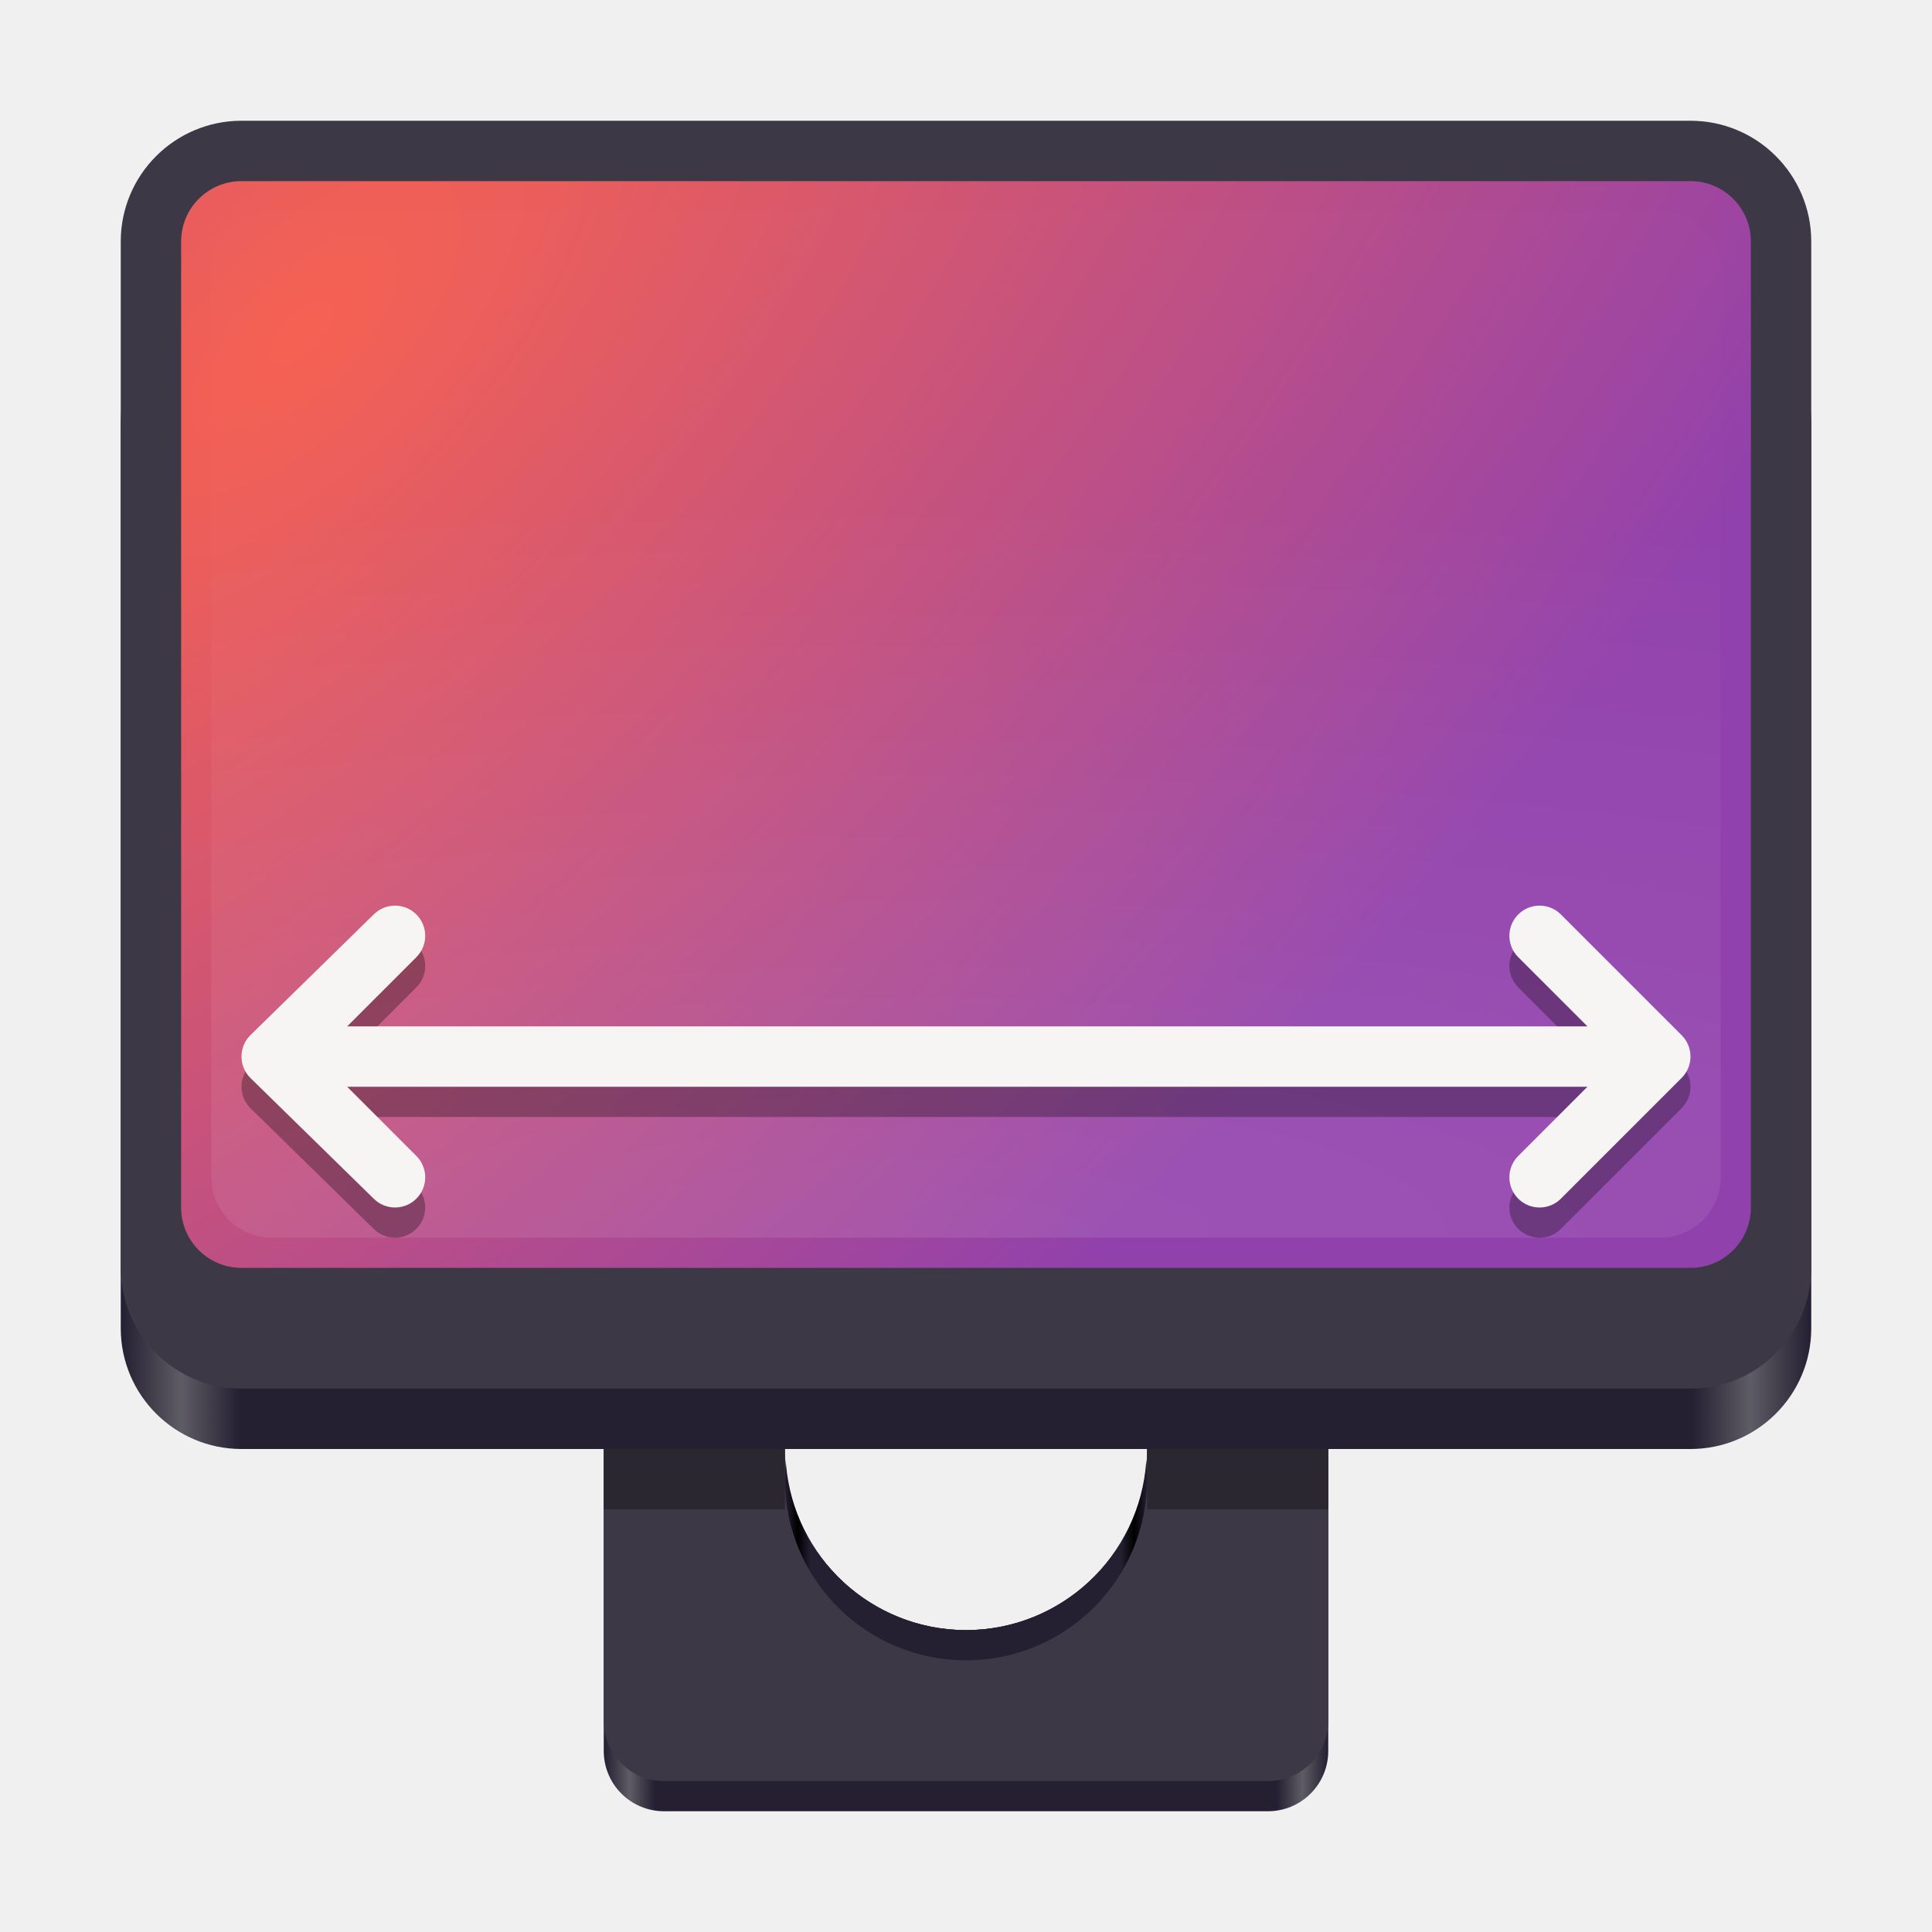
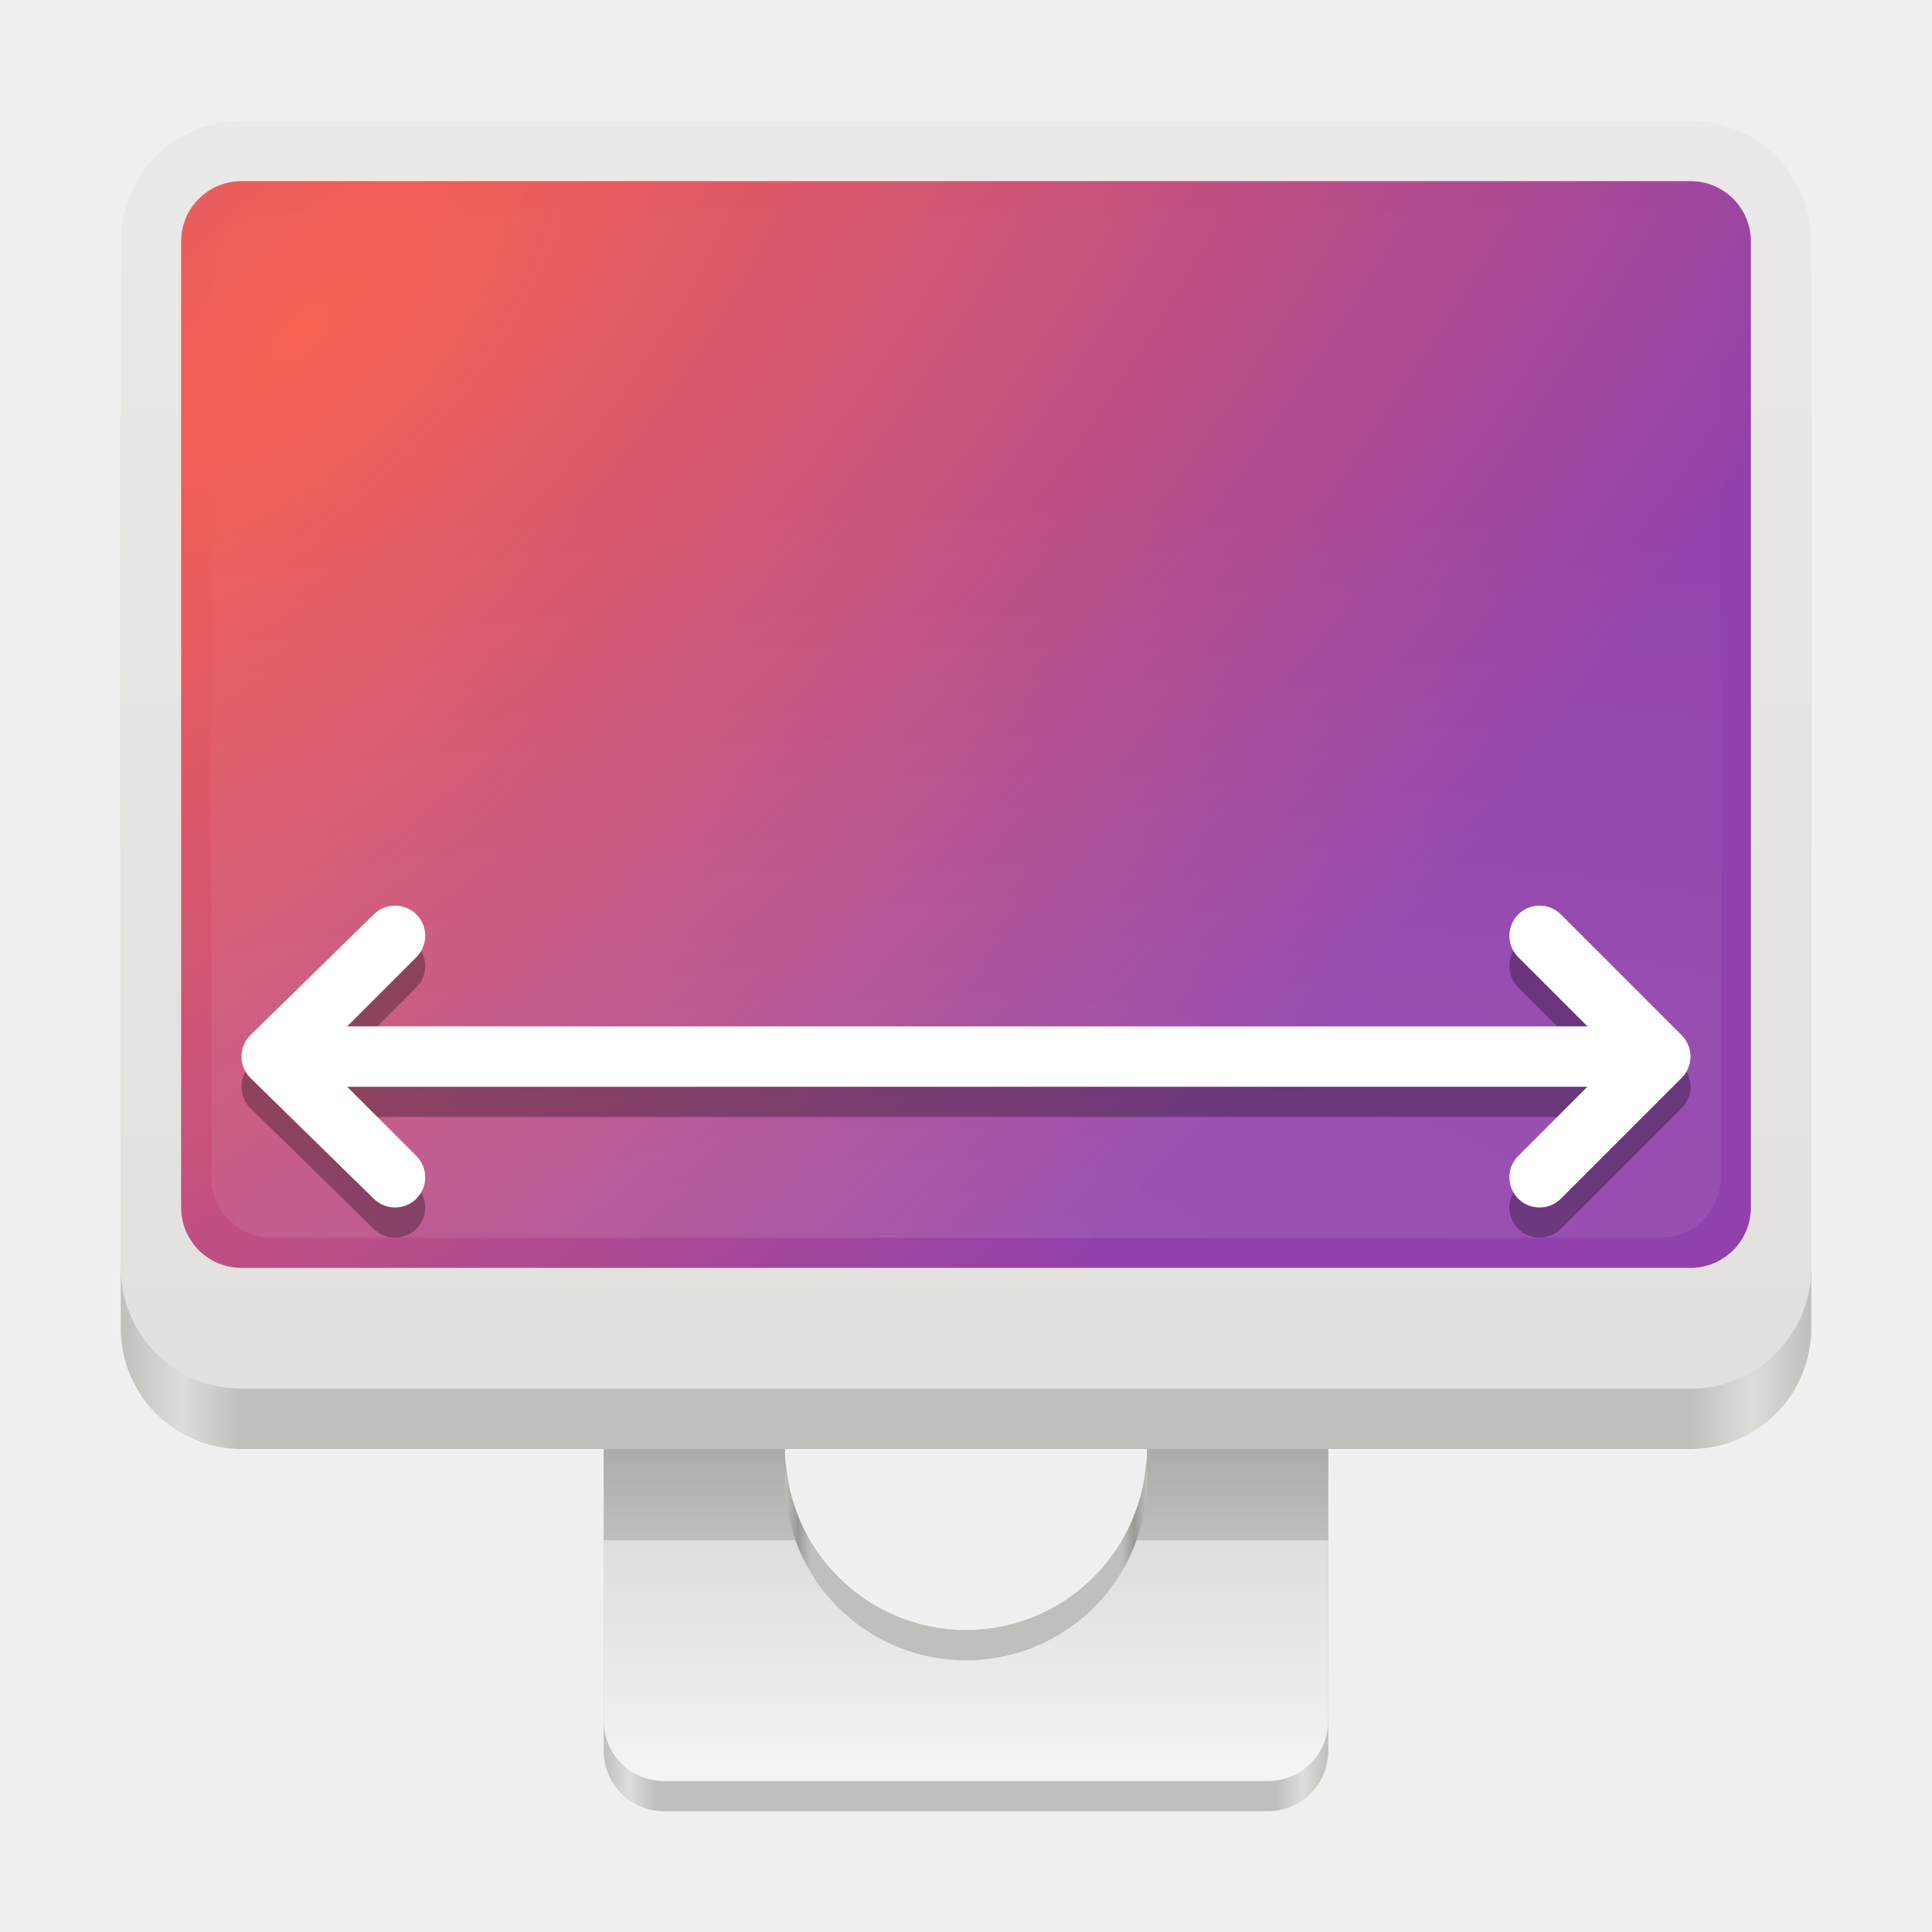
- <svg xmlns="http://www.w3.org/2000/svg" xmlns:xlink="http://www.w3.org/1999/xlink" height="128px" viewBox="0 0 128 128" width="128px">
+ <svg xmlns="http://www.w3.org/2000/svg" xmlns:xlink="http://www.w3.org/1999/xlink" height="128px" viewBox="0 0 128 128" width="128px" version="1.1" id="svg34">
+   <defs id="defs34">
+     <linearGradient id="linearGradient52">
+       <stop style="stop-color:#f6f5f4;stop-opacity:1;" offset="0" id="stop52" />
+       <stop style="stop-color:#deddda;stop-opacity:1;" offset="1" id="stop53" />
+     </linearGradient>
+     <linearGradient id="linearGradient50">
+       <stop style="stop-color:#f6f5f4;stop-opacity:1;" offset="0" id="stop50" />
+       <stop style="stop-color:#deddda;stop-opacity:1;" offset="0.215" id="stop54" />
+       <stop style="stop-color:#c0bfbc;stop-opacity:1;" offset="0.215" id="stop51" />
+       <stop style="stop-color:#9a9996;stop-opacity:1;" offset="0.375" id="stop55" />
+     </linearGradient>
+     <linearGradient id="linearGradient49" gradientUnits="userSpaceOnUse">
+       <stop offset="0" stop-color="#241f31" id="stop44" style="stop-color:#c0bfbc;stop-opacity:1;" />
+       <stop offset="0.036" stop-color="#5e5c64" id="stop45" style="stop-color:#deddda;stop-opacity:1;" />
+       <stop offset="0.071" stop-color="#241f31" id="stop46" style="stop-color:#c0bfbc;stop-opacity:1;" />
+       <stop offset="0.929" stop-color="#241f31" id="stop47" style="stop-color:#c0bfbc;stop-opacity:1;" />
+       <stop offset="0.964" stop-color="#5e5c64" id="stop48" style="stop-color:#deddda;stop-opacity:1;" />
+       <stop offset="1" stop-color="#241f31" id="stop49" style="stop-color:#c0bfbc;stop-opacity:1;" />
+     </linearGradient>
+     <linearGradient xlink:href="#linearGradient50" id="linearGradient51" x1="59.644" y1="117.952" x2="59.644" y2="44.026" gradientUnits="userSpaceOnUse" />
+     <linearGradient xlink:href="#linearGradient52" id="linearGradient53" x1="80.554" y1="-101.468" x2="80.554" y2="127.803" gradientUnits="userSpaceOnUse" />
+     <clipPath id="o-3">
+       <rect height="152" width="192" id="rect20-6" x="0" y="0" />
+     </clipPath>
+     <mask id="n-7">
+       <g filter="url(#e)" id="g19-5" style="filter:url(#e-5)">
+         <rect fill-opacity="0.3" height="128" width="128" id="rect19-3" x="0" y="0" />
+       </g>
+     </mask>
+     <filter id="e-5" height="1" width="1" x="0" y="0">
+       <feColorMatrix in="SourceGraphic" type="matrix" values="0 0 0 0 1 0 0 0 0 1 0 0 0 0 1 0 0 0 1 0" id="feColorMatrix12-6" />
+     </filter>
+   </defs>
  <linearGradient id="a" gradientUnits="userSpaceOnUse">
-     <stop offset="0" stop-color="#241f31" />
-     <stop offset="0.036" stop-color="#5e5c64" />
-     <stop offset="0.071" stop-color="#241f31" />
-     <stop offset="0.929" stop-color="#241f31" />
-     <stop offset="0.964" stop-color="#5e5c64" />
-     <stop offset="1" stop-color="#241f31" />
+     <stop offset="0" stop-color="#241f31" id="stop1" style="stop-color:#c0bfbc;stop-opacity:1;" />
+     <stop offset="0.036" stop-color="#5e5c64" id="stop2" style="stop-color:#deddda;stop-opacity:1;" />
+     <stop offset="0.071" stop-color="#241f31" id="stop3" style="stop-color:#c0bfbc;stop-opacity:1;" />
+     <stop offset="0.929" stop-color="#241f31" id="stop4" style="stop-color:#c0bfbc;stop-opacity:1;" />
+     <stop offset="0.964" stop-color="#5e5c64" id="stop5" style="stop-color:#deddda;stop-opacity:1;" />
+     <stop offset="1" stop-color="#241f31" id="stop6" style="stop-color:#c0bfbc;stop-opacity:1;" />
  </linearGradient>
  <linearGradient id="b" x1="88" x2="40" xlink:href="#a" y1="120" y2="120" />
-   <linearGradient id="c" x1="120" x2="8" xlink:href="#a" y1="96" y2="96" />
+   <linearGradient id="c" x1="120" x2="8" xlink:href="#linearGradient49" y1="96" y2="96" />
  <linearGradient id="d" gradientUnits="userSpaceOnUse" x1="76" x2="52" y1="110" y2="110">
-     <stop offset="0" stop-color="#241f31" />
-     <stop offset="0.036" />
-     <stop offset="0.071" stop-color="#241f31" />
-     <stop offset="0.929" stop-color="#241f31" />
-     <stop offset="0.964" />
-     <stop offset="1" stop-color="#241f31" />
+     <stop offset="0" stop-color="#241f31" id="stop7" style="stop-color:#c0bfbc;stop-opacity:1;" />
+     <stop offset="0.036" id="stop8" style="stop-color:#9a9996;stop-opacity:1;" />
+     <stop offset="0.071" stop-color="#241f31" id="stop9" style="stop-color:#c0bfbc;stop-opacity:1;" />
+     <stop offset="0.929" stop-color="#241f31" id="stop10" style="stop-color:#c0bfbc;stop-opacity:1;" />
+     <stop offset="0.964" id="stop11" style="stop-color:#9a9996;stop-opacity:1;" />
+     <stop offset="1" stop-color="#241f31" id="stop12" style="stop-color:#c0bfbc;stop-opacity:1;" />
  </linearGradient>
-   <filter id="e" height="100%" width="100%" x="0%" y="0%">
-     <feColorMatrix in="SourceGraphic" type="matrix" values="0 0 0 0 1 0 0 0 0 1 0 0 0 0 1 0 0 0 1 0" />
+   <filter id="e" height="1" width="1" x="0" y="0">
+     <feColorMatrix in="SourceGraphic" type="matrix" values="0 0 0 0 1 0 0 0 0 1 0 0 0 0 1 0 0 0 1 0" id="feColorMatrix12" />
  </filter>
  <mask id="f">
-     <g filter="url(#e)">
-       <rect fill-opacity="0.3" height="128" width="128" />
+     <g filter="url(#e)" id="g12">
+       <rect fill-opacity="0.3" height="128" width="128" id="rect12" />
    </g>
  </mask>
  <clipPath id="g">
-     <rect height="152" width="192" />
+     <rect height="152" width="192" id="rect13" />
  </clipPath>
  <mask id="h">
-     <g filter="url(#e)">
-       <rect fill-opacity="0.3" height="128" width="128" />
+     <g filter="url(#e)" id="g14">
+       <rect fill-opacity="0.3" height="128" width="128" id="rect14" />
    </g>
  </mask>
  <clipPath id="i">
-     <rect height="152" width="192" />
+     <rect height="152" width="192" id="rect15" />
  </clipPath>
  <radialGradient id="j" cx="25.244" cy="193.839" gradientTransform="matrix(1.208333 1.166667 -2.537621 2.628251 481.3874 -516.9088)" gradientUnits="userSpaceOnUse" r="48">
-     <stop offset="0" stop-color="#f66151" />
-     <stop offset="1" stop-color="#9141ac" />
+     <stop offset="0" stop-color="#f66151" id="stop15" />
+     <stop offset="1" stop-color="#9141ac" id="stop16" />
  </radialGradient>
  <mask id="k">
-     <g filter="url(#e)">
-       <rect fill-opacity="0.1" height="128" width="128" />
+     <g filter="url(#e)" id="g16">
+       <rect fill-opacity="0.1" height="128" width="128" id="rect16" />
    </g>
  </mask>
  <radialGradient id="l" cx="-28.559" cy="-433.737" gradientTransform="matrix(4.136364 -0.00000036 0 1.090909 186.1318 571.1673)" gradientUnits="userSpaceOnUse" r="44">
-     <stop offset="0" stop-color="#ffffff" />
-     <stop offset="1" stop-color="#ffffff" stop-opacity="0.094" />
+     <stop offset="0" stop-color="#ffffff" id="stop17" />
+     <stop offset="1" stop-color="#ffffff" stop-opacity="0.094" id="stop18" />
  </radialGradient>
  <clipPath id="m">
-     <rect height="152" width="192" />
+     <rect height="152" width="192" id="rect18" />
  </clipPath>
  <mask id="n">
-     <g filter="url(#e)">
-       <rect fill-opacity="0.3" height="128" width="128" />
+     <g filter="url(#e)" id="g19">
+       <rect fill-opacity="0.3" height="128" width="128" id="rect19" />
    </g>
  </mask>
  <clipPath id="o">
-     <rect height="152" width="192" />
+     <rect height="152" width="192" id="rect20" />
  </clipPath>
-   <path d="m 44 48 c -2.215 0 -4 1.785 -4 4 v 64 c 0 2.215 1.785 4 4 4 h 40 c 2.215 0 4 -1.785 4 -4 v -64 c 0 -2.215 -1.785 -4 -4 -4 z m 20 36 c 6.629 0 12 5.371 12 12 s -5.371 12 -12 12 s -12 -5.371 -12 -12 s 5.371 -12 12 -12 z m 0 0" fill="url(#b)" />
-   <path d="m 44 44 c -2.215 0 -4 1.785 -4 4 v 66 c 0 2.215 1.785 4 4 4 h 40 c 2.215 0 4 -1.785 4 -4 v -66 c 0 -2.215 -1.785 -4 -4 -4 z m 20 40 c 6.629 0 12 5.371 12 12 s -5.371 12 -12 12 s -12 -5.371 -12 -12 s 5.371 -12 12 -12 z m 0 0" fill="#3d3846" />
-   <path d="m 16 20 h 96 c 4.418 0 8 3.582 8 8 v 60 c 0 4.418 -3.582 8 -8 8 h -96 c -4.418 0 -8 -3.582 -8 -8 v -60 c 0 -4.418 3.582 -8 8 -8 z m 0 0" fill="url(#c)" />
-   <path d="m 16 8 h 96 c 4.418 0 8 3.582 8 8 v 68 c 0 4.418 -3.582 8 -8 8 h -96 c -4.418 0 -8 -3.582 -8 -8 v -68 c 0 -4.418 3.582 -8 8 -8 z m 0 0" fill="#3d3846" />
-   <path d="m 75.941 96.824 c -0.434 6.281 -5.645 11.16 -11.941 11.176 c -6.227 -0.016 -11.41 -4.793 -11.926 -11 c -0.039 0.332 -0.062 0.664 -0.074 1 c 0 6.629 5.371 12 12 12 s 12 -5.371 12 -12 c 0 -0.395 -0.02 -0.785 -0.059 -1.176 z m 0 0" fill="url(#d)" />
-   <g clip-path="url(#g)" mask="url(#f)" transform="matrix(1 0 0 1 -8 -16)">
-     <path d="m 48 112 h 12 v 4 h -12 z m 0 0" />
+   <mask id="p">
+     <g filter="url(#e)" id="g21">
+       <rect fill-opacity="0.3" height="128" width="128" id="rect21" />
+     </g>
+   </mask>
+   <clipPath id="q">
+     <rect height="152" width="192" id="rect22" />
+   </clipPath>
+   <path d="m 44 48 c -2.215 0 -4 1.785 -4 4 v 64 c 0 2.215 1.785 4 4 4 h 40 c 2.215 0 4 -1.785 4 -4 v -64 c 0 -2.215 -1.785 -4 -4 -4 z m 20 36 c 6.629 0 12 5.371 12 12 s -5.371 12 -12 12 s -12 -5.371 -12 -12 s 5.371 -12 12 -12 z m 0 0" fill="url(#b)" id="path22" />
+   <path d="m 44 44 c -2.215 0 -4 1.785 -4 4 v 66 c 0 2.215 1.785 4 4 4 h 40 c 2.215 0 4 -1.785 4 -4 v -66 c 0 -2.215 -1.785 -4 -4 -4 z m 20 40 c 6.629 0 12 5.371 12 12 s -5.371 12 -12 12 s -12 -5.371 -12 -12 s 5.371 -12 12 -12 z m 0 0" fill="#3d3846" id="path23" style="fill:url(#linearGradient51);fill-opacity:1" />
+   <path d="m 16 20 h 96 c 4.418 0 8 3.582 8 8 v 60 c 0 4.418 -3.582 8 -8 8 h -96 c -4.418 0 -8 -3.582 -8 -8 v -60 c 0 -4.418 3.582 -8 8 -8 z m 0 0" fill="url(#c)" id="path24" />
+   <path d="m 16 8 h 96 c 4.418 0 8 3.582 8 8 v 68 c 0 4.418 -3.582 8 -8 8 h -96 c -4.418 0 -8 -3.582 -8 -8 v -68 c 0 -4.418 3.582 -8 8 -8 z m 0 0" fill="#3d3846" id="path25" style="fill:url(#linearGradient53);fill-opacity:1" />
+   <path d="m 75.941 96.824 c -0.434 6.281 -5.645 11.16 -11.941 11.176 c -6.227 -0.016 -11.41 -4.793 -11.926 -11 c -0.039 0.332 -0.062 0.664 -0.074 1 c 0 6.629 5.371 12 12 12 s 12 -5.371 12 -12 c 0 -0.395 -0.02 -0.785 -0.059 -1.176 z m 0 0" fill="url(#d)" id="path26" />
+   <path d="m 16 12 h 96 c 2.211 0 4 1.789 4 4 v 64 c 0 2.211 -1.789 4 -4 4 h -96 c -2.211 0 -4 -1.789 -4 -4 v -64 c 0 -2.211 1.789 -4 4 -4 z m 0 0" fill="url(#j)" id="path29" />
+   <g clip-path="url(#m)" mask="url(#k)" transform="matrix(1 0 0 1 -8 -16)" id="g30">
+     <path d="m 26 30 h 92 c 2.211 0 4 1.789 4 4 v 60 c 0 2.211 -1.789 4 -4 4 h -92 c -2.211 0 -4 -1.789 -4 -4 v -60 c 0 -2.211 1.789 -4 4 -4 z m 0 0" fill="url(#l)" id="path30" />
  </g>
-   <g clip-path="url(#i)" mask="url(#h)" transform="matrix(1 0 0 1 -8 -16)">
-     <path d="m 84 112 h 12 v 4 h -12 z m 0 0" />
+   <g id="g30-2">
+     <g clip-path="url(#o-3)" mask="url(#n-7)" transform="translate(-8,-16)" id="g29">
+       <path d="m 120,88 c 0,-0.531 -0.211,-1.039 -0.586,-1.414 l -8,-8 c -0.781,-0.781 -2.047,-0.781 -2.828,0 -0.781,0.781 -0.781,2.047 0,2.828 L 113.172,86 H 31 l 4.586,-4.586 c 0.781,-0.781 0.781,-2.047 0,-2.828 -0.781,-0.781 -2.047,-0.781 -2.828,0 l -8.172,8 C 24.195,86.977 24,87.488 24,88 c 0,0.512 0.195,1.023 0.586,1.414 l 8.172,8 c 0.781,0.781 2.047,0.781 2.828,0 0.781,-0.781 0.781,-2.047 0,-2.828 L 31,90 h 82.172 l -4.586,4.586 c -0.781,0.781 -0.781,2.047 0,2.828 0.781,0.781 2.047,0.781 2.828,0 l 8,-8 C 119.789,89.039 120,88.531 120,88 Z m 0,0" id="path29-9" />
+     </g>
+     <path d="m 112,70 c 0,-0.531 -0.211,-1.039 -0.586,-1.414 l -8,-8 c -0.781,-0.781 -2.047,-0.781 -2.828,0 -0.781,0.781 -0.781,2.047 0,2.828 L 105.172,68 H 23 l 4.586,-4.586 c 0.781,-0.781 0.781,-2.047 0,-2.828 -0.781,-0.781 -2.047,-0.781 -2.828,0 l -8.172,8 C 16.195,68.977 16,69.488 16,70 c 0,0.512 0.195,1.023 0.586,1.414 l 8.172,8 c 0.781,0.781 2.047,0.781 2.828,0 0.781,-0.781 0.781,-2.047 0,-2.828 L 23,72 h 82.172 l -4.586,4.586 c -0.781,0.781 -0.781,2.047 0,2.828 0.781,0.781 2.047,0.781 2.828,0 l 8,-8 C 111.789,71.039 112,70.531 112,70 Z m 0,0" fill="#f6f5f4" id="path30-1" style="fill:#ffffff;fill-opacity:1" />
  </g>
-   <path d="m 16 12 h 96 c 2.211 0 4 1.789 4 4 v 64 c 0 2.211 -1.789 4 -4 4 h -96 c -2.211 0 -4 -1.789 -4 -4 v -64 c 0 -2.211 1.789 -4 4 -4 z m 0 0" fill="url(#j)" />
-   <g clip-path="url(#m)" mask="url(#k)" transform="matrix(1 0 0 1 -8 -16)">
-     <path d="m 26 30 h 92 c 2.211 0 4 1.789 4 4 v 60 c 0 2.211 -1.789 4 -4 4 h -92 c -2.211 0 -4 -1.789 -4 -4 v -60 c 0 -2.211 1.789 -4 4 -4 z m 0 0" fill="url(#l)" />
-   </g>
-   <g clip-path="url(#o)" mask="url(#n)" transform="matrix(1 0 0 1 -8 -16)">
-     <path d="m 120 88 c 0 -0.531 -0.211 -1.039 -0.586 -1.414 l -8 -8 c -0.781 -0.781 -2.047 -0.781 -2.828 0 s -0.781 2.047 0 2.828 l 4.586 4.586 h -82.172 l 4.586 -4.586 c 0.781 -0.781 0.781 -2.047 0 -2.828 s -2.047 -0.781 -2.828 0 l -8.172 8 c -0.391 0.391 -0.586 0.902 -0.586 1.414 s 0.195 1.023 0.586 1.414 l 8.172 8 c 0.781 0.781 2.047 0.781 2.828 0 s 0.781 -2.047 0 -2.828 l -4.586 -4.586 h 82.172 l -4.586 4.586 c -0.781 0.781 -0.781 2.047 0 2.828 s 2.047 0.781 2.828 0 l 8 -8 c 0.375 -0.375 0.586 -0.883 0.586 -1.414 z m 0 0" />
-   </g>
-   <path d="m 112 70 c 0 -0.531 -0.211 -1.039 -0.586 -1.414 l -8 -8 c -0.781 -0.781 -2.047 -0.781 -2.828 0 s -0.781 2.047 0 2.828 l 4.586 4.586 h -82.172 l 4.586 -4.586 c 0.781 -0.781 0.781 -2.047 0 -2.828 s -2.047 -0.781 -2.828 0 l -8.172 8 c -0.391 0.391 -0.586 0.902 -0.586 1.414 s 0.195 1.023 0.586 1.414 l 8.172 8 c 0.781 0.781 2.047 0.781 2.828 0 s 0.781 -2.047 0 -2.828 l -4.586 -4.586 h 82.172 l -4.586 4.586 c -0.781 0.781 -0.781 2.047 0 2.828 s 2.047 0.781 2.828 0 l 8 -8 c 0.375 -0.375 0.586 -0.883 0.586 -1.414 z m 0 0" fill="#f6f5f4" />
</svg>
